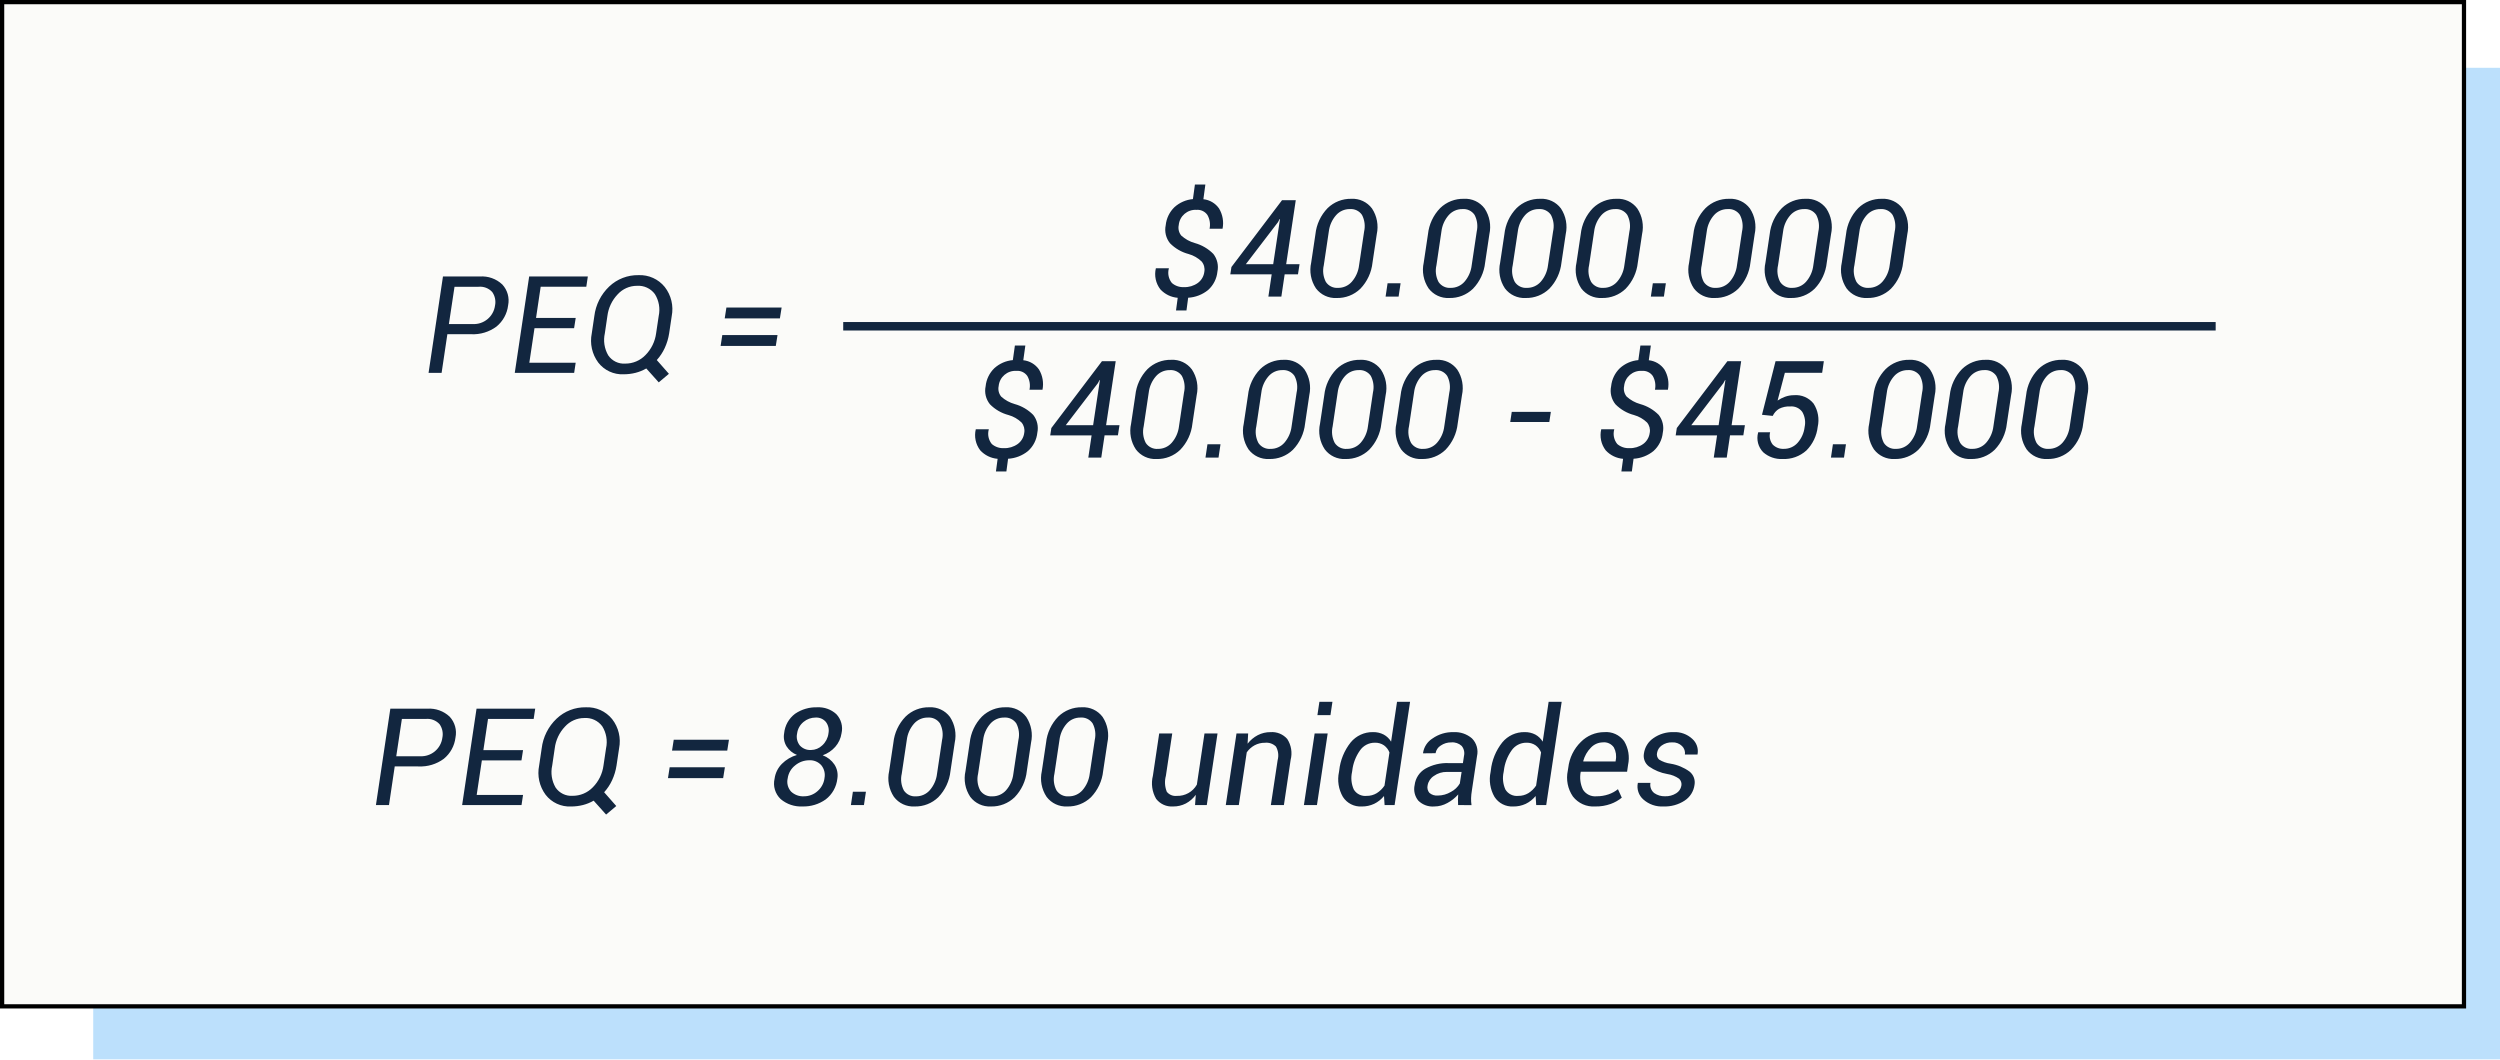
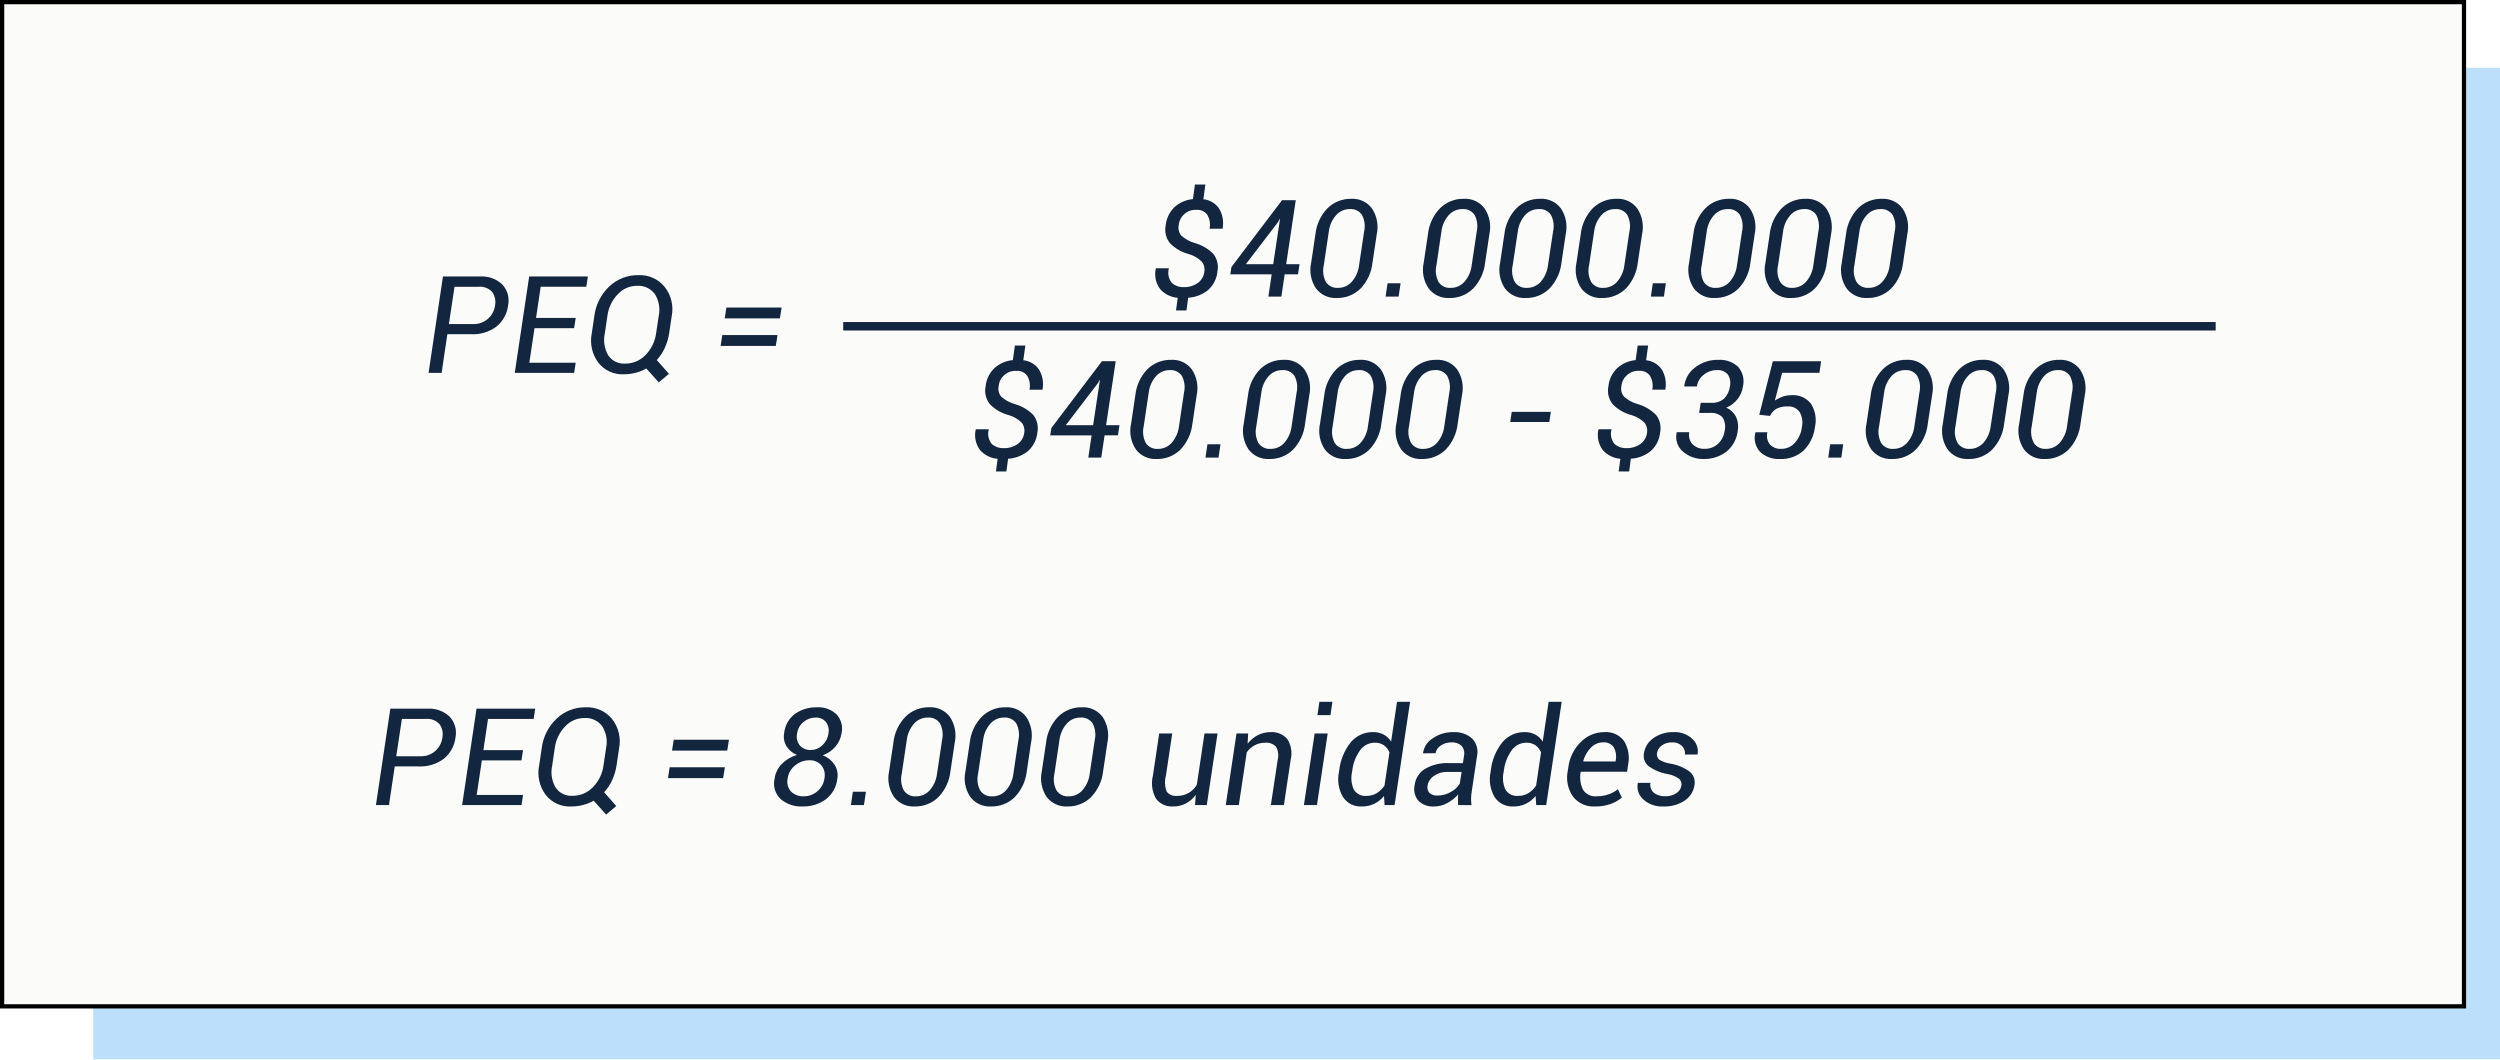
<svg xmlns="http://www.w3.org/2000/svg" width="295" height="125" viewBox="0 0 295 125">
  <g id="Grupo_1114725" data-name="Grupo 1114725" transform="translate(-915.051 -11234.322)">
    <path id="Trazado_908111" data-name="Trazado 908111" d="M0,0H284V117H0Z" transform="translate(926.051 11242.322)" fill="#bce0fc" />
    <g id="Trazado_908112" data-name="Trazado 908112" transform="translate(915.051 11234.322)" fill="#fbfbf9">
      <path d="M 290.75 118.75 L 0.25 118.75 L 0.25 0.25 L 290.75 0.25 L 290.75 118.75 Z" stroke="none" />
      <path d="M 0.5 0.5 L 0.5 118.5 L 290.5 118.5 L 290.5 0.5 L 0.5 0.5 M 0 0 L 291 0 L 291 119 L 0 119 L 0 0 Z" stroke="none" fill="#000" />
    </g>
-     <path id="Trazado_908113" data-name="Trazado 908113" d="M37.113,12.063a1.478,1.478,0,0,0-.324-1.211,3.611,3.611,0,0,0-1.527-.875,4.768,4.768,0,0,1-2.2-1.273,2.542,2.542,0,0,1-.508-2.125,3.442,3.442,0,0,1,1.031-2.133,3.73,3.73,0,0,1,2.18-.953L36,1.773h1.234L37,3.508A2.576,2.576,0,0,1,38.848,4.6a3.375,3.375,0,0,1,.414,2.387H37.73a2.315,2.315,0,0,0-.258-1.625,1.424,1.424,0,0,0-1.281-.6,1.985,1.985,0,0,0-2.1,1.8,1.47,1.47,0,0,0,.3,1.238,3.977,3.977,0,0,0,1.594.879,4.9,4.9,0,0,1,2.191,1.285,2.544,2.544,0,0,1,.48,2.09,3.351,3.351,0,0,1-1.1,2.168,4.084,4.084,0,0,1-2.352.91l-.2,1.5H33.77l.2-1.492a3.12,3.12,0,0,1-2.051-1,2.949,2.949,0,0,1-.527-2.484h1.539a1.913,1.913,0,0,0,.352,1.738,2.03,2.03,0,0,0,1.43.488,2.646,2.646,0,0,0,1.625-.488A1.915,1.915,0,0,0,37.113,12.063Zm9.656-.891h1.578l-.187,1.2H46.59L46.2,15H44.668l.391-2.625H40.176l.133-.867,5.969-7.883H47.9Zm-4.758,0h3.227l.8-5.312L46,5.844l-.2.375Zm14.945-.187a5.235,5.235,0,0,1-1.437,3.09,3.888,3.888,0,0,1-2.8,1.09,2.863,2.863,0,0,1-2.437-1.137,3.926,3.926,0,0,1-.562-3.043l.5-3.344a5.2,5.2,0,0,1,1.438-3.082,3.89,3.89,0,0,1,2.8-1.1A2.846,2.846,0,0,1,56.895,4.6a3.967,3.967,0,0,1,.563,3.039ZM55.965,7.32a2.859,2.859,0,0,0-.25-1.961,1.581,1.581,0,0,0-1.445-.687,2.123,2.123,0,0,0-1.613.719A3.556,3.556,0,0,0,51.8,7.32L51.207,11.3a2.845,2.845,0,0,0,.246,1.969,1.577,1.577,0,0,0,1.441.7,2.126,2.126,0,0,0,1.621-.723,3.585,3.585,0,0,0,.855-1.941ZM60.035,15H58.5l.234-1.578H60.27Zm10.211-4.016a5.235,5.235,0,0,1-1.437,3.09,3.888,3.888,0,0,1-2.8,1.09,2.863,2.863,0,0,1-2.437-1.137A3.926,3.926,0,0,1,63,10.984l.5-3.344a5.2,5.2,0,0,1,1.438-3.082,3.89,3.89,0,0,1,2.8-1.1A2.846,2.846,0,0,1,70.184,4.6a3.967,3.967,0,0,1,.563,3.039ZM69.254,7.32A2.859,2.859,0,0,0,69,5.359a1.581,1.581,0,0,0-1.445-.687,2.123,2.123,0,0,0-1.613.719,3.556,3.556,0,0,0-.855,1.93L64.5,11.3a2.845,2.845,0,0,0,.246,1.969,1.577,1.577,0,0,0,1.441.7,2.126,2.126,0,0,0,1.621-.723A3.585,3.585,0,0,0,68.66,11.3Zm10,3.664a5.235,5.235,0,0,1-1.437,3.09,3.888,3.888,0,0,1-2.8,1.09,2.863,2.863,0,0,1-2.437-1.137,3.926,3.926,0,0,1-.562-3.043l.5-3.344a5.2,5.2,0,0,1,1.438-3.082,3.89,3.89,0,0,1,2.8-1.1A2.846,2.846,0,0,1,79.191,4.6a3.967,3.967,0,0,1,.563,3.039ZM78.262,7.32a2.859,2.859,0,0,0-.25-1.961,1.581,1.581,0,0,0-1.445-.687,2.123,2.123,0,0,0-1.613.719A3.556,3.556,0,0,0,74.1,7.32L73.5,11.3a2.845,2.845,0,0,0,.246,1.969,1.577,1.577,0,0,0,1.441.7,2.126,2.126,0,0,0,1.621-.723,3.585,3.585,0,0,0,.855-1.941Zm10,3.664a5.235,5.235,0,0,1-1.437,3.09,3.888,3.888,0,0,1-2.8,1.09,2.863,2.863,0,0,1-2.437-1.137,3.926,3.926,0,0,1-.562-3.043l.5-3.344a5.2,5.2,0,0,1,1.438-3.082,3.89,3.89,0,0,1,2.8-1.1A2.846,2.846,0,0,1,88.2,4.6a3.967,3.967,0,0,1,.563,3.039ZM87.27,7.32a2.859,2.859,0,0,0-.25-1.961,1.581,1.581,0,0,0-1.445-.687,2.123,2.123,0,0,0-1.613.719,3.556,3.556,0,0,0-.855,1.93L82.512,11.3a2.845,2.845,0,0,0,.246,1.969,1.577,1.577,0,0,0,1.441.7,2.126,2.126,0,0,0,1.621-.723,3.585,3.585,0,0,0,.855-1.941ZM91.34,15H89.8l.234-1.578h1.539Zm10.211-4.016a5.235,5.235,0,0,1-1.437,3.09,3.888,3.888,0,0,1-2.8,1.09,2.863,2.863,0,0,1-2.437-1.137,3.926,3.926,0,0,1-.562-3.043l.5-3.344a5.2,5.2,0,0,1,1.438-3.082,3.89,3.89,0,0,1,2.8-1.1A2.846,2.846,0,0,1,101.488,4.6a3.967,3.967,0,0,1,.563,3.039Zm-.992-3.664a2.859,2.859,0,0,0-.25-1.961,1.581,1.581,0,0,0-1.445-.687,2.123,2.123,0,0,0-1.613.719,3.556,3.556,0,0,0-.855,1.93L95.8,11.3a2.845,2.845,0,0,0,.246,1.969,1.577,1.577,0,0,0,1.441.7,2.126,2.126,0,0,0,1.621-.723,3.585,3.585,0,0,0,.855-1.941Zm10,3.664a5.235,5.235,0,0,1-1.437,3.09,3.888,3.888,0,0,1-2.8,1.09,2.863,2.863,0,0,1-2.437-1.137,3.926,3.926,0,0,1-.562-3.043l.5-3.344a5.2,5.2,0,0,1,1.438-3.082,3.89,3.89,0,0,1,2.8-1.1A2.846,2.846,0,0,1,110.5,4.6a3.967,3.967,0,0,1,.563,3.039Zm-.992-3.664a2.859,2.859,0,0,0-.25-1.961,1.581,1.581,0,0,0-1.445-.687,2.123,2.123,0,0,0-1.613.719,3.556,3.556,0,0,0-.855,1.93l-.594,3.977a2.845,2.845,0,0,0,.246,1.969,1.577,1.577,0,0,0,1.441.7,2.126,2.126,0,0,0,1.621-.723,3.585,3.585,0,0,0,.855-1.941Zm10,3.664a5.235,5.235,0,0,1-1.437,3.09,3.888,3.888,0,0,1-2.8,1.09,2.863,2.863,0,0,1-2.437-1.137,3.926,3.926,0,0,1-.562-3.043l.5-3.344a5.2,5.2,0,0,1,1.438-3.082,3.89,3.89,0,0,1,2.8-1.1A2.846,2.846,0,0,1,119.5,4.6a3.967,3.967,0,0,1,.563,3.039Zm-.992-3.664a2.859,2.859,0,0,0-.25-1.961,1.581,1.581,0,0,0-1.445-.687,2.123,2.123,0,0,0-1.613.719,3.556,3.556,0,0,0-.855,1.93l-.594,3.977a2.845,2.845,0,0,0,.246,1.969,1.577,1.577,0,0,0,1.441.7,2.126,2.126,0,0,0,1.621-.723,3.585,3.585,0,0,0,.855-1.941ZM15.863,31.063a1.478,1.478,0,0,0-.324-1.211,3.611,3.611,0,0,0-1.527-.875,4.768,4.768,0,0,1-2.2-1.273,2.542,2.542,0,0,1-.508-2.125,3.442,3.442,0,0,1,1.031-2.133,3.73,3.73,0,0,1,2.18-.953l.242-1.719h1.234l-.242,1.734A2.576,2.576,0,0,1,17.6,23.6a3.375,3.375,0,0,1,.414,2.387H16.48a2.315,2.315,0,0,0-.258-1.625,1.424,1.424,0,0,0-1.281-.6,1.985,1.985,0,0,0-2.1,1.8,1.47,1.47,0,0,0,.3,1.238,3.977,3.977,0,0,0,1.594.879,4.9,4.9,0,0,1,2.191,1.285,2.544,2.544,0,0,1,.48,2.09,3.351,3.351,0,0,1-1.1,2.168,4.084,4.084,0,0,1-2.352.91l-.2,1.5H12.52l.2-1.492a3.12,3.12,0,0,1-2.051-1,2.949,2.949,0,0,1-.527-2.484h1.539a1.913,1.913,0,0,0,.352,1.738,2.03,2.03,0,0,0,1.43.488,2.646,2.646,0,0,0,1.625-.488A1.915,1.915,0,0,0,15.863,31.063Zm9.656-.891H27.1l-.187,1.2H25.34L24.949,34H23.418l.391-2.625H18.926l.133-.867,5.969-7.883h1.625Zm-4.758,0h3.227l.8-5.312-.039-.016-.2.375Zm14.945-.187a5.235,5.235,0,0,1-1.437,3.09,3.888,3.888,0,0,1-2.8,1.09,2.863,2.863,0,0,1-2.437-1.137,3.926,3.926,0,0,1-.562-3.043l.5-3.344A5.2,5.2,0,0,1,30.4,23.559a3.89,3.89,0,0,1,2.8-1.1A2.846,2.846,0,0,1,35.645,23.6a3.967,3.967,0,0,1,.563,3.039Zm-.992-3.664a2.859,2.859,0,0,0-.25-1.961,1.581,1.581,0,0,0-1.445-.687,2.123,2.123,0,0,0-1.613.719,3.556,3.556,0,0,0-.855,1.93L29.957,30.3a2.845,2.845,0,0,0,.246,1.969,1.577,1.577,0,0,0,1.441.7,2.126,2.126,0,0,0,1.621-.723,3.585,3.585,0,0,0,.855-1.941ZM38.785,34H37.246l.234-1.578H39.02ZM49,29.984a5.235,5.235,0,0,1-1.437,3.09,3.888,3.888,0,0,1-2.8,1.09,2.863,2.863,0,0,1-2.437-1.137,3.926,3.926,0,0,1-.562-3.043l.5-3.344a5.2,5.2,0,0,1,1.438-3.082,3.89,3.89,0,0,1,2.8-1.1A2.846,2.846,0,0,1,48.934,23.6a3.967,3.967,0,0,1,.563,3.039ZM48,26.32a2.859,2.859,0,0,0-.25-1.961,1.581,1.581,0,0,0-1.445-.687,2.123,2.123,0,0,0-1.613.719,3.556,3.556,0,0,0-.855,1.93L43.246,30.3a2.845,2.845,0,0,0,.246,1.969,1.577,1.577,0,0,0,1.441.7,2.126,2.126,0,0,0,1.621-.723A3.585,3.585,0,0,0,47.41,30.3Zm10,3.664a5.235,5.235,0,0,1-1.437,3.09,3.888,3.888,0,0,1-2.8,1.09,2.863,2.863,0,0,1-2.437-1.137,3.926,3.926,0,0,1-.562-3.043l.5-3.344A5.2,5.2,0,0,1,52.7,23.559a3.89,3.89,0,0,1,2.8-1.1A2.846,2.846,0,0,1,57.941,23.6a3.967,3.967,0,0,1,.563,3.039Zm-.992-3.664a2.859,2.859,0,0,0-.25-1.961,1.581,1.581,0,0,0-1.445-.687,2.123,2.123,0,0,0-1.613.719,3.556,3.556,0,0,0-.855,1.93L52.254,30.3a2.845,2.845,0,0,0,.246,1.969,1.577,1.577,0,0,0,1.441.7,2.126,2.126,0,0,0,1.621-.723,3.585,3.585,0,0,0,.855-1.941Zm10,3.664a5.235,5.235,0,0,1-1.437,3.09,3.888,3.888,0,0,1-2.8,1.09,2.863,2.863,0,0,1-2.437-1.137,3.926,3.926,0,0,1-.562-3.043l.5-3.344a5.2,5.2,0,0,1,1.438-3.082,3.89,3.89,0,0,1,2.8-1.1A2.846,2.846,0,0,1,66.949,23.6a3.967,3.967,0,0,1,.563,3.039ZM66.02,26.32a2.859,2.859,0,0,0-.25-1.961,1.581,1.581,0,0,0-1.445-.687,2.123,2.123,0,0,0-1.613.719,3.556,3.556,0,0,0-.855,1.93L61.262,30.3a2.845,2.845,0,0,0,.246,1.969,1.577,1.577,0,0,0,1.441.7,2.126,2.126,0,0,0,1.621-.723,3.585,3.585,0,0,0,.855-1.941Zm11.8,3.477H73.207l.18-1.2H78Zm11.852,1.266a1.478,1.478,0,0,0-.324-1.211,3.611,3.611,0,0,0-1.527-.875,4.768,4.768,0,0,1-2.2-1.273,2.542,2.542,0,0,1-.508-2.125,3.442,3.442,0,0,1,1.031-2.133,3.73,3.73,0,0,1,2.18-.953l.242-1.719h1.234l-.242,1.734A2.576,2.576,0,0,1,91.4,23.6a3.375,3.375,0,0,1,.414,2.387H90.285a2.315,2.315,0,0,0-.258-1.625,1.424,1.424,0,0,0-1.281-.6,1.985,1.985,0,0,0-2.1,1.8,1.47,1.47,0,0,0,.3,1.238,3.977,3.977,0,0,0,1.594.879,4.9,4.9,0,0,1,2.191,1.285,2.544,2.544,0,0,1,.48,2.09,3.351,3.351,0,0,1-1.1,2.168,4.084,4.084,0,0,1-2.352.91l-.2,1.5H86.324l.2-1.492a3.12,3.12,0,0,1-2.051-1,2.949,2.949,0,0,1-.527-2.484h1.539a1.913,1.913,0,0,0,.352,1.738,2.03,2.03,0,0,0,1.43.488,2.646,2.646,0,0,0,1.625-.488A1.915,1.915,0,0,0,89.668,31.063Zm9.656-.891H100.9l-.187,1.2h-1.57L98.754,34H97.223l.391-2.625H92.73l.133-.867,5.969-7.883h1.625Zm-4.758,0h3.227l.8-5.312-.039-.016-.2.375Zm8.344-1.227,1.6-6.32h5.7l-.2,1.367h-4.4l-.859,3.273a4.172,4.172,0,0,1,.879-.449,3.1,3.1,0,0,1,1.043-.184,2.67,2.67,0,0,1,2.324.988,3.6,3.6,0,0,1,.488,2.754,4.693,4.693,0,0,1-1.332,2.781,3.937,3.937,0,0,1-2.832,1.008,3.212,3.212,0,0,1-2.262-.793,2.412,2.412,0,0,1-.605-2.324l.016-.039h1.4a1.679,1.679,0,0,0,.309,1.457,1.711,1.711,0,0,0,1.324.5,2.122,2.122,0,0,0,1.6-.7,3.384,3.384,0,0,0,.84-1.875,2.485,2.485,0,0,0-.273-1.777,1.578,1.578,0,0,0-1.414-.652,2.616,2.616,0,0,0-1.336.281,1.946,1.946,0,0,0-.742.836ZM112.59,34h-1.539l.234-1.578h1.539ZM122.8,29.984a5.235,5.235,0,0,1-1.437,3.09,3.888,3.888,0,0,1-2.8,1.09,2.863,2.863,0,0,1-2.437-1.137,3.926,3.926,0,0,1-.562-3.043l.5-3.344a5.2,5.2,0,0,1,1.438-3.082,3.89,3.89,0,0,1,2.8-1.1,2.846,2.846,0,0,1,2.438,1.141,3.967,3.967,0,0,1,.563,3.039Zm-.992-3.664a2.859,2.859,0,0,0-.25-1.961,1.581,1.581,0,0,0-1.445-.687,2.123,2.123,0,0,0-1.613.719,3.556,3.556,0,0,0-.855,1.93l-.594,3.977a2.845,2.845,0,0,0,.246,1.969,1.577,1.577,0,0,0,1.441.7,2.126,2.126,0,0,0,1.621-.723,3.585,3.585,0,0,0,.855-1.941Zm10,3.664a5.235,5.235,0,0,1-1.437,3.09,3.888,3.888,0,0,1-2.8,1.09,2.863,2.863,0,0,1-2.437-1.137,3.926,3.926,0,0,1-.562-3.043l.5-3.344a5.2,5.2,0,0,1,1.438-3.082,3.89,3.89,0,0,1,2.8-1.1,2.846,2.846,0,0,1,2.438,1.141,3.967,3.967,0,0,1,.563,3.039Zm-.992-3.664a2.859,2.859,0,0,0-.25-1.961,1.581,1.581,0,0,0-1.445-.687,2.123,2.123,0,0,0-1.613.719,3.556,3.556,0,0,0-.855,1.93l-.594,3.977a2.845,2.845,0,0,0,.246,1.969,1.577,1.577,0,0,0,1.441.7,2.126,2.126,0,0,0,1.621-.723,3.585,3.585,0,0,0,.855-1.941Zm10,3.664a5.235,5.235,0,0,1-1.437,3.09,3.888,3.888,0,0,1-2.8,1.09,2.863,2.863,0,0,1-2.437-1.137,3.926,3.926,0,0,1-.562-3.043l.5-3.344a5.2,5.2,0,0,1,1.438-3.082,3.89,3.89,0,0,1,2.8-1.1,2.846,2.846,0,0,1,2.438,1.141,3.967,3.967,0,0,1,.563,3.039Zm-.992-3.664a2.859,2.859,0,0,0-.25-1.961,1.581,1.581,0,0,0-1.445-.687,2.123,2.123,0,0,0-1.613.719,3.556,3.556,0,0,0-.855,1.93l-.594,3.977a2.845,2.845,0,0,0,.246,1.969,1.577,1.577,0,0,0,1.441.7,2.126,2.126,0,0,0,1.621-.723,3.585,3.585,0,0,0,.855-1.941Z" transform="translate(1020.051 11254.322)" fill="#12263f" />
+     <path id="Trazado_908113" data-name="Trazado 908113" d="M37.113,12.063a1.478,1.478,0,0,0-.324-1.211,3.611,3.611,0,0,0-1.527-.875,4.768,4.768,0,0,1-2.2-1.273,2.542,2.542,0,0,1-.508-2.125,3.442,3.442,0,0,1,1.031-2.133,3.73,3.73,0,0,1,2.18-.953L36,1.773h1.234L37,3.508A2.576,2.576,0,0,1,38.848,4.6a3.375,3.375,0,0,1,.414,2.387H37.73a2.315,2.315,0,0,0-.258-1.625,1.424,1.424,0,0,0-1.281-.6,1.985,1.985,0,0,0-2.1,1.8,1.47,1.47,0,0,0,.3,1.238,3.977,3.977,0,0,0,1.594.879,4.9,4.9,0,0,1,2.191,1.285,2.544,2.544,0,0,1,.48,2.09,3.351,3.351,0,0,1-1.1,2.168,4.084,4.084,0,0,1-2.352.91l-.2,1.5H33.77l.2-1.492a3.12,3.12,0,0,1-2.051-1,2.949,2.949,0,0,1-.527-2.484h1.539a1.913,1.913,0,0,0,.352,1.738,2.03,2.03,0,0,0,1.43.488,2.646,2.646,0,0,0,1.625-.488A1.915,1.915,0,0,0,37.113,12.063Zm9.656-.891h1.578l-.187,1.2H46.59L46.2,15H44.668l.391-2.625H40.176l.133-.867,5.969-7.883H47.9Zm-4.758,0h3.227l.8-5.312L46,5.844l-.2.375Zm14.945-.187a5.235,5.235,0,0,1-1.437,3.09,3.888,3.888,0,0,1-2.8,1.09,2.863,2.863,0,0,1-2.437-1.137,3.926,3.926,0,0,1-.562-3.043l.5-3.344a5.2,5.2,0,0,1,1.438-3.082,3.89,3.89,0,0,1,2.8-1.1A2.846,2.846,0,0,1,56.895,4.6a3.967,3.967,0,0,1,.563,3.039ZM55.965,7.32a2.859,2.859,0,0,0-.25-1.961,1.581,1.581,0,0,0-1.445-.687,2.123,2.123,0,0,0-1.613.719A3.556,3.556,0,0,0,51.8,7.32L51.207,11.3a2.845,2.845,0,0,0,.246,1.969,1.577,1.577,0,0,0,1.441.7,2.126,2.126,0,0,0,1.621-.723,3.585,3.585,0,0,0,.855-1.941ZM60.035,15H58.5l.234-1.578H60.27Zm10.211-4.016a5.235,5.235,0,0,1-1.437,3.09,3.888,3.888,0,0,1-2.8,1.09,2.863,2.863,0,0,1-2.437-1.137A3.926,3.926,0,0,1,63,10.984l.5-3.344a5.2,5.2,0,0,1,1.438-3.082,3.89,3.89,0,0,1,2.8-1.1A2.846,2.846,0,0,1,70.184,4.6a3.967,3.967,0,0,1,.563,3.039ZM69.254,7.32A2.859,2.859,0,0,0,69,5.359a1.581,1.581,0,0,0-1.445-.687,2.123,2.123,0,0,0-1.613.719,3.556,3.556,0,0,0-.855,1.93L64.5,11.3a2.845,2.845,0,0,0,.246,1.969,1.577,1.577,0,0,0,1.441.7,2.126,2.126,0,0,0,1.621-.723A3.585,3.585,0,0,0,68.66,11.3Zm10,3.664a5.235,5.235,0,0,1-1.437,3.09,3.888,3.888,0,0,1-2.8,1.09,2.863,2.863,0,0,1-2.437-1.137,3.926,3.926,0,0,1-.562-3.043l.5-3.344a5.2,5.2,0,0,1,1.438-3.082,3.89,3.89,0,0,1,2.8-1.1A2.846,2.846,0,0,1,79.191,4.6a3.967,3.967,0,0,1,.563,3.039ZM78.262,7.32a2.859,2.859,0,0,0-.25-1.961,1.581,1.581,0,0,0-1.445-.687,2.123,2.123,0,0,0-1.613.719A3.556,3.556,0,0,0,74.1,7.32L73.5,11.3a2.845,2.845,0,0,0,.246,1.969,1.577,1.577,0,0,0,1.441.7,2.126,2.126,0,0,0,1.621-.723,3.585,3.585,0,0,0,.855-1.941Zm10,3.664a5.235,5.235,0,0,1-1.437,3.09,3.888,3.888,0,0,1-2.8,1.09,2.863,2.863,0,0,1-2.437-1.137,3.926,3.926,0,0,1-.562-3.043l.5-3.344a5.2,5.2,0,0,1,1.438-3.082,3.89,3.89,0,0,1,2.8-1.1A2.846,2.846,0,0,1,88.2,4.6a3.967,3.967,0,0,1,.563,3.039ZM87.27,7.32a2.859,2.859,0,0,0-.25-1.961,1.581,1.581,0,0,0-1.445-.687,2.123,2.123,0,0,0-1.613.719,3.556,3.556,0,0,0-.855,1.93L82.512,11.3a2.845,2.845,0,0,0,.246,1.969,1.577,1.577,0,0,0,1.441.7,2.126,2.126,0,0,0,1.621-.723,3.585,3.585,0,0,0,.855-1.941ZM91.34,15H89.8l.234-1.578h1.539Zm10.211-4.016a5.235,5.235,0,0,1-1.437,3.09,3.888,3.888,0,0,1-2.8,1.09,2.863,2.863,0,0,1-2.437-1.137,3.926,3.926,0,0,1-.562-3.043l.5-3.344a5.2,5.2,0,0,1,1.438-3.082,3.89,3.89,0,0,1,2.8-1.1A2.846,2.846,0,0,1,101.488,4.6a3.967,3.967,0,0,1,.563,3.039Zm-.992-3.664a2.859,2.859,0,0,0-.25-1.961,1.581,1.581,0,0,0-1.445-.687,2.123,2.123,0,0,0-1.613.719,3.556,3.556,0,0,0-.855,1.93L95.8,11.3a2.845,2.845,0,0,0,.246,1.969,1.577,1.577,0,0,0,1.441.7,2.126,2.126,0,0,0,1.621-.723,3.585,3.585,0,0,0,.855-1.941Zm10,3.664a5.235,5.235,0,0,1-1.437,3.09,3.888,3.888,0,0,1-2.8,1.09,2.863,2.863,0,0,1-2.437-1.137,3.926,3.926,0,0,1-.562-3.043l.5-3.344a5.2,5.2,0,0,1,1.438-3.082,3.89,3.89,0,0,1,2.8-1.1A2.846,2.846,0,0,1,110.5,4.6a3.967,3.967,0,0,1,.563,3.039Zm-.992-3.664a2.859,2.859,0,0,0-.25-1.961,1.581,1.581,0,0,0-1.445-.687,2.123,2.123,0,0,0-1.613.719,3.556,3.556,0,0,0-.855,1.93l-.594,3.977a2.845,2.845,0,0,0,.246,1.969,1.577,1.577,0,0,0,1.441.7,2.126,2.126,0,0,0,1.621-.723,3.585,3.585,0,0,0,.855-1.941Zm10,3.664a5.235,5.235,0,0,1-1.437,3.09,3.888,3.888,0,0,1-2.8,1.09,2.863,2.863,0,0,1-2.437-1.137,3.926,3.926,0,0,1-.562-3.043l.5-3.344a5.2,5.2,0,0,1,1.438-3.082,3.89,3.89,0,0,1,2.8-1.1A2.846,2.846,0,0,1,119.5,4.6a3.967,3.967,0,0,1,.563,3.039Zm-.992-3.664a2.859,2.859,0,0,0-.25-1.961,1.581,1.581,0,0,0-1.445-.687,2.123,2.123,0,0,0-1.613.719,3.556,3.556,0,0,0-.855,1.93l-.594,3.977a2.845,2.845,0,0,0,.246,1.969,1.577,1.577,0,0,0,1.441.7,2.126,2.126,0,0,0,1.621-.723,3.585,3.585,0,0,0,.855-1.941ZM15.863,31.063a1.478,1.478,0,0,0-.324-1.211,3.611,3.611,0,0,0-1.527-.875,4.768,4.768,0,0,1-2.2-1.273,2.542,2.542,0,0,1-.508-2.125,3.442,3.442,0,0,1,1.031-2.133,3.73,3.73,0,0,1,2.18-.953l.242-1.719h1.234l-.242,1.734A2.576,2.576,0,0,1,17.6,23.6a3.375,3.375,0,0,1,.414,2.387H16.48a2.315,2.315,0,0,0-.258-1.625,1.424,1.424,0,0,0-1.281-.6,1.985,1.985,0,0,0-2.1,1.8,1.47,1.47,0,0,0,.3,1.238,3.977,3.977,0,0,0,1.594.879,4.9,4.9,0,0,1,2.191,1.285,2.544,2.544,0,0,1,.48,2.09,3.351,3.351,0,0,1-1.1,2.168,4.084,4.084,0,0,1-2.352.91l-.2,1.5H12.52l.2-1.492a3.12,3.12,0,0,1-2.051-1,2.949,2.949,0,0,1-.527-2.484h1.539a1.913,1.913,0,0,0,.352,1.738,2.03,2.03,0,0,0,1.43.488,2.646,2.646,0,0,0,1.625-.488A1.915,1.915,0,0,0,15.863,31.063Zm9.656-.891H27.1l-.187,1.2H25.34L24.949,34H23.418l.391-2.625H18.926l.133-.867,5.969-7.883h1.625Zm-4.758,0h3.227l.8-5.312-.039-.016-.2.375Zm14.945-.187a5.235,5.235,0,0,1-1.437,3.09,3.888,3.888,0,0,1-2.8,1.09,2.863,2.863,0,0,1-2.437-1.137,3.926,3.926,0,0,1-.562-3.043l.5-3.344A5.2,5.2,0,0,1,30.4,23.559a3.89,3.89,0,0,1,2.8-1.1A2.846,2.846,0,0,1,35.645,23.6a3.967,3.967,0,0,1,.563,3.039Zm-.992-3.664a2.859,2.859,0,0,0-.25-1.961,1.581,1.581,0,0,0-1.445-.687,2.123,2.123,0,0,0-1.613.719,3.556,3.556,0,0,0-.855,1.93L29.957,30.3a2.845,2.845,0,0,0,.246,1.969,1.577,1.577,0,0,0,1.441.7,2.126,2.126,0,0,0,1.621-.723,3.585,3.585,0,0,0,.855-1.941ZM38.785,34H37.246l.234-1.578H39.02ZM49,29.984a5.235,5.235,0,0,1-1.437,3.09,3.888,3.888,0,0,1-2.8,1.09,2.863,2.863,0,0,1-2.437-1.137,3.926,3.926,0,0,1-.562-3.043l.5-3.344a5.2,5.2,0,0,1,1.438-3.082,3.89,3.89,0,0,1,2.8-1.1A2.846,2.846,0,0,1,48.934,23.6a3.967,3.967,0,0,1,.563,3.039ZM48,26.32a2.859,2.859,0,0,0-.25-1.961,1.581,1.581,0,0,0-1.445-.687,2.123,2.123,0,0,0-1.613.719,3.556,3.556,0,0,0-.855,1.93L43.246,30.3a2.845,2.845,0,0,0,.246,1.969,1.577,1.577,0,0,0,1.441.7,2.126,2.126,0,0,0,1.621-.723A3.585,3.585,0,0,0,47.41,30.3Zm10,3.664a5.235,5.235,0,0,1-1.437,3.09,3.888,3.888,0,0,1-2.8,1.09,2.863,2.863,0,0,1-2.437-1.137,3.926,3.926,0,0,1-.562-3.043l.5-3.344A5.2,5.2,0,0,1,52.7,23.559a3.89,3.89,0,0,1,2.8-1.1A2.846,2.846,0,0,1,57.941,23.6a3.967,3.967,0,0,1,.563,3.039Zm-.992-3.664a2.859,2.859,0,0,0-.25-1.961,1.581,1.581,0,0,0-1.445-.687,2.123,2.123,0,0,0-1.613.719,3.556,3.556,0,0,0-.855,1.93L52.254,30.3a2.845,2.845,0,0,0,.246,1.969,1.577,1.577,0,0,0,1.441.7,2.126,2.126,0,0,0,1.621-.723,3.585,3.585,0,0,0,.855-1.941Zm10,3.664a5.235,5.235,0,0,1-1.437,3.09,3.888,3.888,0,0,1-2.8,1.09,2.863,2.863,0,0,1-2.437-1.137,3.926,3.926,0,0,1-.562-3.043l.5-3.344a5.2,5.2,0,0,1,1.438-3.082,3.89,3.89,0,0,1,2.8-1.1A2.846,2.846,0,0,1,66.949,23.6a3.967,3.967,0,0,1,.563,3.039ZM66.02,26.32a2.859,2.859,0,0,0-.25-1.961,1.581,1.581,0,0,0-1.445-.687,2.123,2.123,0,0,0-1.613.719,3.556,3.556,0,0,0-.855,1.93L61.262,30.3a2.845,2.845,0,0,0,.246,1.969,1.577,1.577,0,0,0,1.441.7,2.126,2.126,0,0,0,1.621-.723,3.585,3.585,0,0,0,.855-1.941Zm11.8,3.477H73.207l.18-1.2H78Z" transform="translate(1020.051 11254.322)" fill="#12263f" />
    <path id="Trazado_908114" data-name="Trazado 908114" d="M18.789,10.438,18.109,15H16.57l1.7-11.375h4.352a3.5,3.5,0,0,1,2.652.945,2.794,2.794,0,0,1,.684,2.461,3.815,3.815,0,0,1-1.379,2.508,4.633,4.633,0,0,1-2.973.9Zm.18-1.2h2.82a2.518,2.518,0,0,0,2.625-2.187,2.042,2.042,0,0,0-.332-1.594,1.94,1.94,0,0,0-1.637-.617H19.633Zm14.773.492H29.07l-.609,4.07H33.93L33.75,15H26.742l1.7-11.375h6.922l-.18,1.211H29.8l-.547,3.68h4.68Zm11.219.6a6.458,6.458,0,0,1-.523,1.738,5.638,5.638,0,0,1-.937,1.418l1.43,1.625-1.2,1.008-1.469-1.641a4.962,4.962,0,0,1-1.27.516,5.667,5.667,0,0,1-1.4.172,3.575,3.575,0,0,1-3-1.387,4.337,4.337,0,0,1-.762-3.449l.3-2.023a5.782,5.782,0,0,1,1.758-3.5,4.886,4.886,0,0,1,3.453-1.34,3.767,3.767,0,0,1,3.1,1.395,4.257,4.257,0,0,1,.82,3.449ZM43.727,8.289a3.493,3.493,0,0,0-.453-2.59,2.425,2.425,0,0,0-2.125-.973,3.07,3.07,0,0,0-2.27,1.012,4.5,4.5,0,0,0-1.207,2.551l-.3,2.039a3.608,3.608,0,0,0,.4,2.605,2.244,2.244,0,0,0,2.008.973A3.283,3.283,0,0,0,42.164,12.9a4.477,4.477,0,0,0,1.258-2.57Zm14.3.281H51.516l.2-1.281h6.516Zm-.484,3.25H51.031l.2-1.281h6.516Z" transform="translate(949.051 11263.322)" fill="#12263f" />
    <path id="Trazado_908115" data-name="Trazado 908115" d="M12.578,10.438,11.9,15H10.359l1.7-11.375h4.352a3.5,3.5,0,0,1,2.652.945,2.794,2.794,0,0,1,.684,2.461,3.815,3.815,0,0,1-1.379,2.508,4.633,4.633,0,0,1-2.973.9Zm.18-1.2h2.82A2.518,2.518,0,0,0,18.2,7.047a2.042,2.042,0,0,0-.332-1.594,1.94,1.94,0,0,0-1.637-.617H13.422Zm14.773.492H22.859L22.25,13.8h5.469l-.18,1.2H20.531l1.7-11.375h6.922l-.18,1.211H23.586l-.547,3.68h4.68Zm11.219.6a6.458,6.458,0,0,1-.523,1.738,5.638,5.638,0,0,1-.937,1.418l1.43,1.625-1.2,1.008-1.469-1.641a4.962,4.962,0,0,1-1.27.516,5.667,5.667,0,0,1-1.4.172,3.575,3.575,0,0,1-3-1.387,4.337,4.337,0,0,1-.762-3.449l.3-2.023A5.782,5.782,0,0,1,31.68,4.8a4.886,4.886,0,0,1,3.453-1.34,3.767,3.767,0,0,1,3.1,1.395,4.257,4.257,0,0,1,.82,3.449ZM37.516,8.289a3.493,3.493,0,0,0-.453-2.59,2.425,2.425,0,0,0-2.125-.973,3.07,3.07,0,0,0-2.27,1.012,4.5,4.5,0,0,0-1.207,2.551l-.3,2.039a3.608,3.608,0,0,0,.4,2.605,2.244,2.244,0,0,0,2.008.973A3.283,3.283,0,0,0,35.953,12.9a4.477,4.477,0,0,0,1.258-2.57Zm14.3.281H45.3l.2-1.281h6.516Zm-.484,3.25H44.82l.2-1.281h6.516ZM65.3,6.531a3.1,3.1,0,0,1-.742,1.6,3.549,3.549,0,0,1-1.477.992,2.882,2.882,0,0,1,1.379,1.086,2.325,2.325,0,0,1,.348,1.664,3.567,3.567,0,0,1-1.379,2.461,4.489,4.489,0,0,1-2.73.828,3.7,3.7,0,0,1-2.578-.867,2.526,2.526,0,0,1-.719-2.422,3.068,3.068,0,0,1,.855-1.734,4.105,4.105,0,0,1,1.785-1.055,2.585,2.585,0,0,1-1.23-1.016,2.193,2.193,0,0,1-.285-1.539A3.273,3.273,0,0,1,59.82,4.223a4.388,4.388,0,0,1,2.625-.762,3.1,3.1,0,0,1,2.234.8A2.472,2.472,0,0,1,65.3,6.531Zm-2.016,5.313a1.836,1.836,0,0,0-.371-1.547,1.774,1.774,0,0,0-1.41-.586,2.591,2.591,0,0,0-1.676.605,2.338,2.338,0,0,0-.879,1.527A1.73,1.73,0,0,0,59.34,13.4a2.045,2.045,0,0,0,1.543.563,2.367,2.367,0,0,0,1.559-.586A2.417,2.417,0,0,0,63.289,11.844Zm.469-5.289a1.665,1.665,0,0,0-.3-1.367,1.471,1.471,0,0,0-1.2-.516,2.214,2.214,0,0,0-1.437.516,2.088,2.088,0,0,0-.758,1.367,1.672,1.672,0,0,0,.332,1.422A1.659,1.659,0,0,0,61.7,8.5a1.925,1.925,0,0,0,1.324-.543A2.307,2.307,0,0,0,63.758,6.555ZM67.945,15H66.406l.234-1.578H68.18Zm10.211-4.016a5.235,5.235,0,0,1-1.437,3.09,3.888,3.888,0,0,1-2.8,1.09,2.863,2.863,0,0,1-2.437-1.137,3.926,3.926,0,0,1-.562-3.043l.5-3.344a5.2,5.2,0,0,1,1.438-3.082,3.89,3.89,0,0,1,2.8-1.1A2.846,2.846,0,0,1,78.094,4.6a3.967,3.967,0,0,1,.563,3.039ZM77.164,7.32a2.859,2.859,0,0,0-.25-1.961,1.581,1.581,0,0,0-1.445-.687,2.123,2.123,0,0,0-1.613.719A3.556,3.556,0,0,0,73,7.32L72.406,11.3a2.845,2.845,0,0,0,.246,1.969,1.577,1.577,0,0,0,1.441.7,2.126,2.126,0,0,0,1.621-.723A3.585,3.585,0,0,0,76.57,11.3Zm10,3.664a5.235,5.235,0,0,1-1.437,3.09,3.888,3.888,0,0,1-2.8,1.09,2.863,2.863,0,0,1-2.437-1.137,3.926,3.926,0,0,1-.562-3.043l.5-3.344a5.2,5.2,0,0,1,1.438-3.082,3.89,3.89,0,0,1,2.8-1.1A2.846,2.846,0,0,1,87.1,4.6a3.967,3.967,0,0,1,.563,3.039ZM86.172,7.32a2.859,2.859,0,0,0-.25-1.961,1.581,1.581,0,0,0-1.445-.687,2.123,2.123,0,0,0-1.613.719,3.556,3.556,0,0,0-.855,1.93L81.414,11.3a2.845,2.845,0,0,0,.246,1.969,1.577,1.577,0,0,0,1.441.7,2.126,2.126,0,0,0,1.621-.723,3.585,3.585,0,0,0,.855-1.941Zm10,3.664a5.235,5.235,0,0,1-1.437,3.09,3.888,3.888,0,0,1-2.8,1.09,2.863,2.863,0,0,1-2.437-1.137,3.926,3.926,0,0,1-.562-3.043l.5-3.344a5.2,5.2,0,0,1,1.438-3.082,3.89,3.89,0,0,1,2.8-1.1A2.846,2.846,0,0,1,96.109,4.6a3.967,3.967,0,0,1,.563,3.039ZM95.18,7.32a2.859,2.859,0,0,0-.25-1.961,1.581,1.581,0,0,0-1.445-.687,2.123,2.123,0,0,0-1.613.719,3.556,3.556,0,0,0-.855,1.93L90.422,11.3a2.845,2.845,0,0,0,.246,1.969,1.577,1.577,0,0,0,1.441.7,2.126,2.126,0,0,0,1.621-.723,3.585,3.585,0,0,0,.855-1.941ZM107.016,15l.086-1.211a3.446,3.446,0,0,1-1.176,1.023,3.209,3.209,0,0,1-1.5.352,2.33,2.33,0,0,1-2-.895,3.643,3.643,0,0,1-.383-2.738l.742-4.984h1.539l-.75,5a2.963,2.963,0,0,0,.109,1.883,1.311,1.311,0,0,0,1.18.484,2.606,2.606,0,0,0,2.367-1.328l.9-6.039h1.539L108.4,15Zm6.2-7.242a3.653,3.653,0,0,1,1.207-1.012,3.241,3.241,0,0,1,1.5-.355,2.384,2.384,0,0,1,1.973.809,3.111,3.111,0,0,1,.4,2.465L117.5,15h-1.539l.8-5.3a2.11,2.11,0,0,0-.2-1.605,1.585,1.585,0,0,0-1.289-.449,2.518,2.518,0,0,0-1.234.3,2.729,2.729,0,0,0-.922.832L112.18,15h-1.539l1.266-8.453h1.375ZM121.4,15h-1.539l1.266-8.453h1.539Zm1.594-10.617h-1.539l.234-1.57h1.539Zm1.031,6.547A6.411,6.411,0,0,1,125.383,7.6a3.334,3.334,0,0,1,2.633-1.211,2.617,2.617,0,0,1,1.262.289,2.29,2.29,0,0,1,.871.836l.7-4.7h1.539L130.563,15h-1.18l-.07-1.07a3.432,3.432,0,0,1-1.164.922,3.355,3.355,0,0,1-1.461.313,2.473,2.473,0,0,1-2.227-1.133A4.13,4.13,0,0,1,124,11.094Zm1.516.164a3.283,3.283,0,0,0,.207,2.07,1.575,1.575,0,0,0,1.52.75,2.229,2.229,0,0,0,1.188-.32,3.028,3.028,0,0,0,.914-.891l.586-3.914a1.906,1.906,0,0,0-.645-.84,1.811,1.811,0,0,0-1.09-.309,2.105,2.105,0,0,0-1.754.926,5.128,5.128,0,0,0-.9,2.363ZM138.055,15q-.016-.438-.016-.707a4.988,4.988,0,0,1,.031-.551,4.564,4.564,0,0,1-1.277,1.012,3.193,3.193,0,0,1-1.543.41,2.41,2.41,0,0,1-1.887-.684,2.155,2.155,0,0,1-.434-1.855,2.584,2.584,0,0,1,1.25-1.914,5.194,5.194,0,0,1,2.773-.664h1.672l.125-.836a1.369,1.369,0,0,0-.27-1.191,1.593,1.593,0,0,0-1.223-.418,2.134,2.134,0,0,0-1.25.375,1.3,1.3,0,0,0-.609.9l-1.469.016-.008-.047a2.422,2.422,0,0,1,1.117-1.707,4.1,4.1,0,0,1,2.484-.746,3.053,3.053,0,0,1,2.172.738,2.258,2.258,0,0,1,.594,2.1l-.609,4.07a6.686,6.686,0,0,0-.09.887,4.51,4.51,0,0,0,.051.816Zm-2.383-1.125a3.032,3.032,0,0,0,1.547-.437,2.613,2.613,0,0,0,1.039-.984l.211-1.367h-1.727a2.54,2.54,0,0,0-1.547.477,1.651,1.651,0,0,0-.734,1.094,1.011,1.011,0,0,0,.207.9A1.341,1.341,0,0,0,135.672,13.875Zm6.242-2.945A6.411,6.411,0,0,1,143.273,7.6a3.334,3.334,0,0,1,2.633-1.211,2.617,2.617,0,0,1,1.262.289,2.29,2.29,0,0,1,.871.836l.7-4.7h1.539L148.453,15h-1.18l-.07-1.07a3.432,3.432,0,0,1-1.164.922,3.355,3.355,0,0,1-1.461.313,2.473,2.473,0,0,1-2.227-1.133,4.13,4.13,0,0,1-.461-2.937Zm1.516.164a3.283,3.283,0,0,0,.207,2.07,1.575,1.575,0,0,0,1.52.75,2.229,2.229,0,0,0,1.188-.32,3.028,3.028,0,0,0,.914-.891l.586-3.914a1.906,1.906,0,0,0-.645-.84,1.811,1.811,0,0,0-1.09-.309,2.105,2.105,0,0,0-1.754.926,5.128,5.128,0,0,0-.9,2.363Zm10.8,4.07a3.069,3.069,0,0,1-2.629-1.18,3.934,3.934,0,0,1-.6-3.047l.055-.344a5.061,5.061,0,0,1,1.488-3.047A3.89,3.89,0,0,1,155.3,6.391a2.624,2.624,0,0,1,2.352,1.07,3.845,3.845,0,0,1,.461,2.789l-.117.813h-5.469a3.355,3.355,0,0,0,.266,2.121,1.7,1.7,0,0,0,1.617.777,4.177,4.177,0,0,0,1.395-.227,3.661,3.661,0,0,0,1.113-.609l.453,1a4.447,4.447,0,0,1-1.3.738A5.139,5.139,0,0,1,154.227,15.164Zm.891-7.562a1.948,1.948,0,0,0-1.4.625,3.561,3.561,0,0,0-.9,1.578l.016.047h3.8l.016-.125a2.257,2.257,0,0,0-.219-1.535A1.41,1.41,0,0,0,155.117,7.6Zm9.281,5.125a.908.908,0,0,0-.266-.836,3.27,3.27,0,0,0-1.391-.555,5.344,5.344,0,0,1-2.176-.9,1.562,1.562,0,0,1-.582-1.547A2.6,2.6,0,0,1,161.105,7.1a3.935,3.935,0,0,1,2.387-.711,3.006,3.006,0,0,1,2.188.789,1.943,1.943,0,0,1,.633,1.813l-.016.047H164.82a1.162,1.162,0,0,0-.336-1,1.515,1.515,0,0,0-1.156-.437,1.974,1.974,0,0,0-1.254.371,1.334,1.334,0,0,0-.543.871.821.821,0,0,0,.234.781,3.446,3.446,0,0,0,1.375.492,5.217,5.217,0,0,1,2.227.93,1.632,1.632,0,0,1,.586,1.57,2.62,2.62,0,0,1-1.164,1.855,4.265,4.265,0,0,1-2.484.691,3.283,3.283,0,0,1-2.395-.828,2.033,2.033,0,0,1-.652-1.906l.016-.047h1.477a1.245,1.245,0,0,0,.445,1.2,2.1,2.1,0,0,0,1.281.379,2.3,2.3,0,0,0,1.313-.352A1.3,1.3,0,0,0,164.4,12.727Z" transform="translate(949.051 11314.322)" fill="#12263f" />
    <path id="Trazado_908116" data-name="Trazado 908116" d="M0,0H161.949" transform="translate(1014.551 11272.822)" fill="none" stroke="#12263f" stroke-width="1" />
+     <path id="Trazado_908462" data-name="Trazado 908462" d="M89.848,31.063a1.478,1.478,0,0,0-.324-1.211A3.611,3.611,0,0,0,88,28.977a4.768,4.768,0,0,1-2.2-1.273,2.542,2.542,0,0,1-.508-2.125,3.442,3.442,0,0,1,1.031-2.133,3.73,3.73,0,0,1,2.18-.953l.242-1.719h1.234l-.242,1.734a2.576,2.576,0,0,1,1.852,1.09A3.375,3.375,0,0,1,92,25.984H90.465a2.315,2.315,0,0,0-.258-1.625,1.424,1.424,0,0,0-1.281-.6,1.985,1.985,0,0,0-2.1,1.8,1.47,1.47,0,0,0,.3,1.238,3.977,3.977,0,0,0,1.594.879,4.9,4.9,0,0,1,2.191,1.285,2.544,2.544,0,0,1,.48,2.09,3.351,3.351,0,0,1-1.1,2.168,4.084,4.084,0,0,1-2.352.91l-.2,1.5H86.5l.2-1.492a3.12,3.12,0,0,1-2.051-1,2.949,2.949,0,0,1-.527-2.484h1.539a1.913,1.913,0,0,0,.352,1.738,2.03,2.03,0,0,0,1.43.488,2.646,2.646,0,0,0,1.625-.488A1.915,1.915,0,0,0,89.848,31.063Zm6.336-3.531h1.266a2.064,2.064,0,0,0,1.512-.52,2.467,2.467,0,0,0,.668-1.426,1.823,1.823,0,0,0-.25-1.4,1.536,1.536,0,0,0-1.312-.512,2.374,2.374,0,0,0-1.543.559,2.119,2.119,0,0,0-.8,1.371H94.254l-.016-.047a3.228,3.228,0,0,1,1.3-2.211,4.29,4.29,0,0,1,2.719-.883,3.143,3.143,0,0,1,2.328.809,2.612,2.612,0,0,1,.578,2.348,3.1,3.1,0,0,1-.641,1.488,3.359,3.359,0,0,1-1.328,1,2.282,2.282,0,0,1,1.148,1.055,2.747,2.747,0,0,1,.211,1.664,3.707,3.707,0,0,1-1.352,2.48,4.274,4.274,0,0,1-2.7.855,3.562,3.562,0,0,1-2.4-.863,2.251,2.251,0,0,1-.754-2.254L93.355,31h1.477a1.6,1.6,0,0,0,.379,1.41,1.9,1.9,0,0,0,1.465.551,2.206,2.206,0,0,0,1.543-.59A2.491,2.491,0,0,0,99,30.859a2.07,2.07,0,0,0-.25-1.621,1.821,1.821,0,0,0-1.484-.512H96l.039-.25.1-.687Zm6.906,1.414,1.6-6.32h5.7l-.2,1.367h-4.4l-.859,3.273a4.172,4.172,0,0,1,.879-.449,3.1,3.1,0,0,1,1.043-.184,2.67,2.67,0,0,1,2.324.988,3.6,3.6,0,0,1,.488,2.754,4.693,4.693,0,0,1-1.332,2.781,3.937,3.937,0,0,1-2.832,1.008,3.212,3.212,0,0,1-2.262-.793,2.412,2.412,0,0,1-.605-2.324l.016-.039h1.4a1.679,1.679,0,0,0,.309,1.457,1.711,1.711,0,0,0,1.324.5,2.122,2.122,0,0,0,1.6-.7,3.384,3.384,0,0,0,.84-1.875,2.485,2.485,0,0,0-.273-1.777,1.578,1.578,0,0,0-1.414-.652,2.616,2.616,0,0,0-1.336.281,1.946,1.946,0,0,0-.742.836ZM112.77,34H111.23l.234-1.578H113Zm10.211-4.016a5.235,5.235,0,0,1-1.437,3.09,3.888,3.888,0,0,1-2.8,1.09,2.863,2.863,0,0,1-2.437-1.137,3.926,3.926,0,0,1-.562-3.043l.5-3.344a5.2,5.2,0,0,1,1.438-3.082,3.89,3.89,0,0,1,2.8-1.1,2.846,2.846,0,0,1,2.438,1.141,3.967,3.967,0,0,1,.563,3.039Zm-.992-3.664a2.859,2.859,0,0,0-.25-1.961,1.581,1.581,0,0,0-1.445-.687,2.123,2.123,0,0,0-1.613.719,3.556,3.556,0,0,0-.855,1.93L117.23,30.3a2.845,2.845,0,0,0,.246,1.969,1.577,1.577,0,0,0,1.441.7,2.126,2.126,0,0,0,1.621-.723,3.585,3.585,0,0,0,.855-1.941Zm10,3.664a5.235,5.235,0,0,1-1.437,3.09,3.888,3.888,0,0,1-2.8,1.09,2.863,2.863,0,0,1-2.437-1.137,3.926,3.926,0,0,1-.562-3.043l.5-3.344a5.2,5.2,0,0,1,1.438-3.082,3.89,3.89,0,0,1,2.8-1.1,2.846,2.846,0,0,1,2.438,1.141,3.967,3.967,0,0,1,.563,3.039ZM131,26.32a2.859,2.859,0,0,0-.25-1.961,1.581,1.581,0,0,0-1.445-.687,2.123,2.123,0,0,0-1.613.719,3.556,3.556,0,0,0-.855,1.93l-.594,3.977a2.845,2.845,0,0,0,.246,1.969,1.577,1.577,0,0,0,1.441.7,2.126,2.126,0,0,0,1.621-.723A3.585,3.585,0,0,0,130.4,30.3Zm10,3.664a5.235,5.235,0,0,1-1.437,3.09,3.888,3.888,0,0,1-2.8,1.09,2.863,2.863,0,0,1-2.437-1.137,3.926,3.926,0,0,1-.562-3.043l.5-3.344a5.2,5.2,0,0,1,1.438-3.082,3.89,3.89,0,0,1,2.8-1.1,2.846,2.846,0,0,1,2.438,1.141,3.967,3.967,0,0,1,.563,3.039ZM140,26.32a2.859,2.859,0,0,0-.25-1.961,1.581,1.581,0,0,0-1.445-.687,2.123,2.123,0,0,0-1.613.719,3.556,3.556,0,0,0-.855,1.93l-.594,3.977a2.845,2.845,0,0,0,.246,1.969,1.577,1.577,0,0,0,1.441.7,2.126,2.126,0,0,0,1.621-.723,3.585,3.585,0,0,0,.855-1.941Z" transform="translate(1019.553 11254.322)" fill="#12263f" />
  </g>
</svg>
